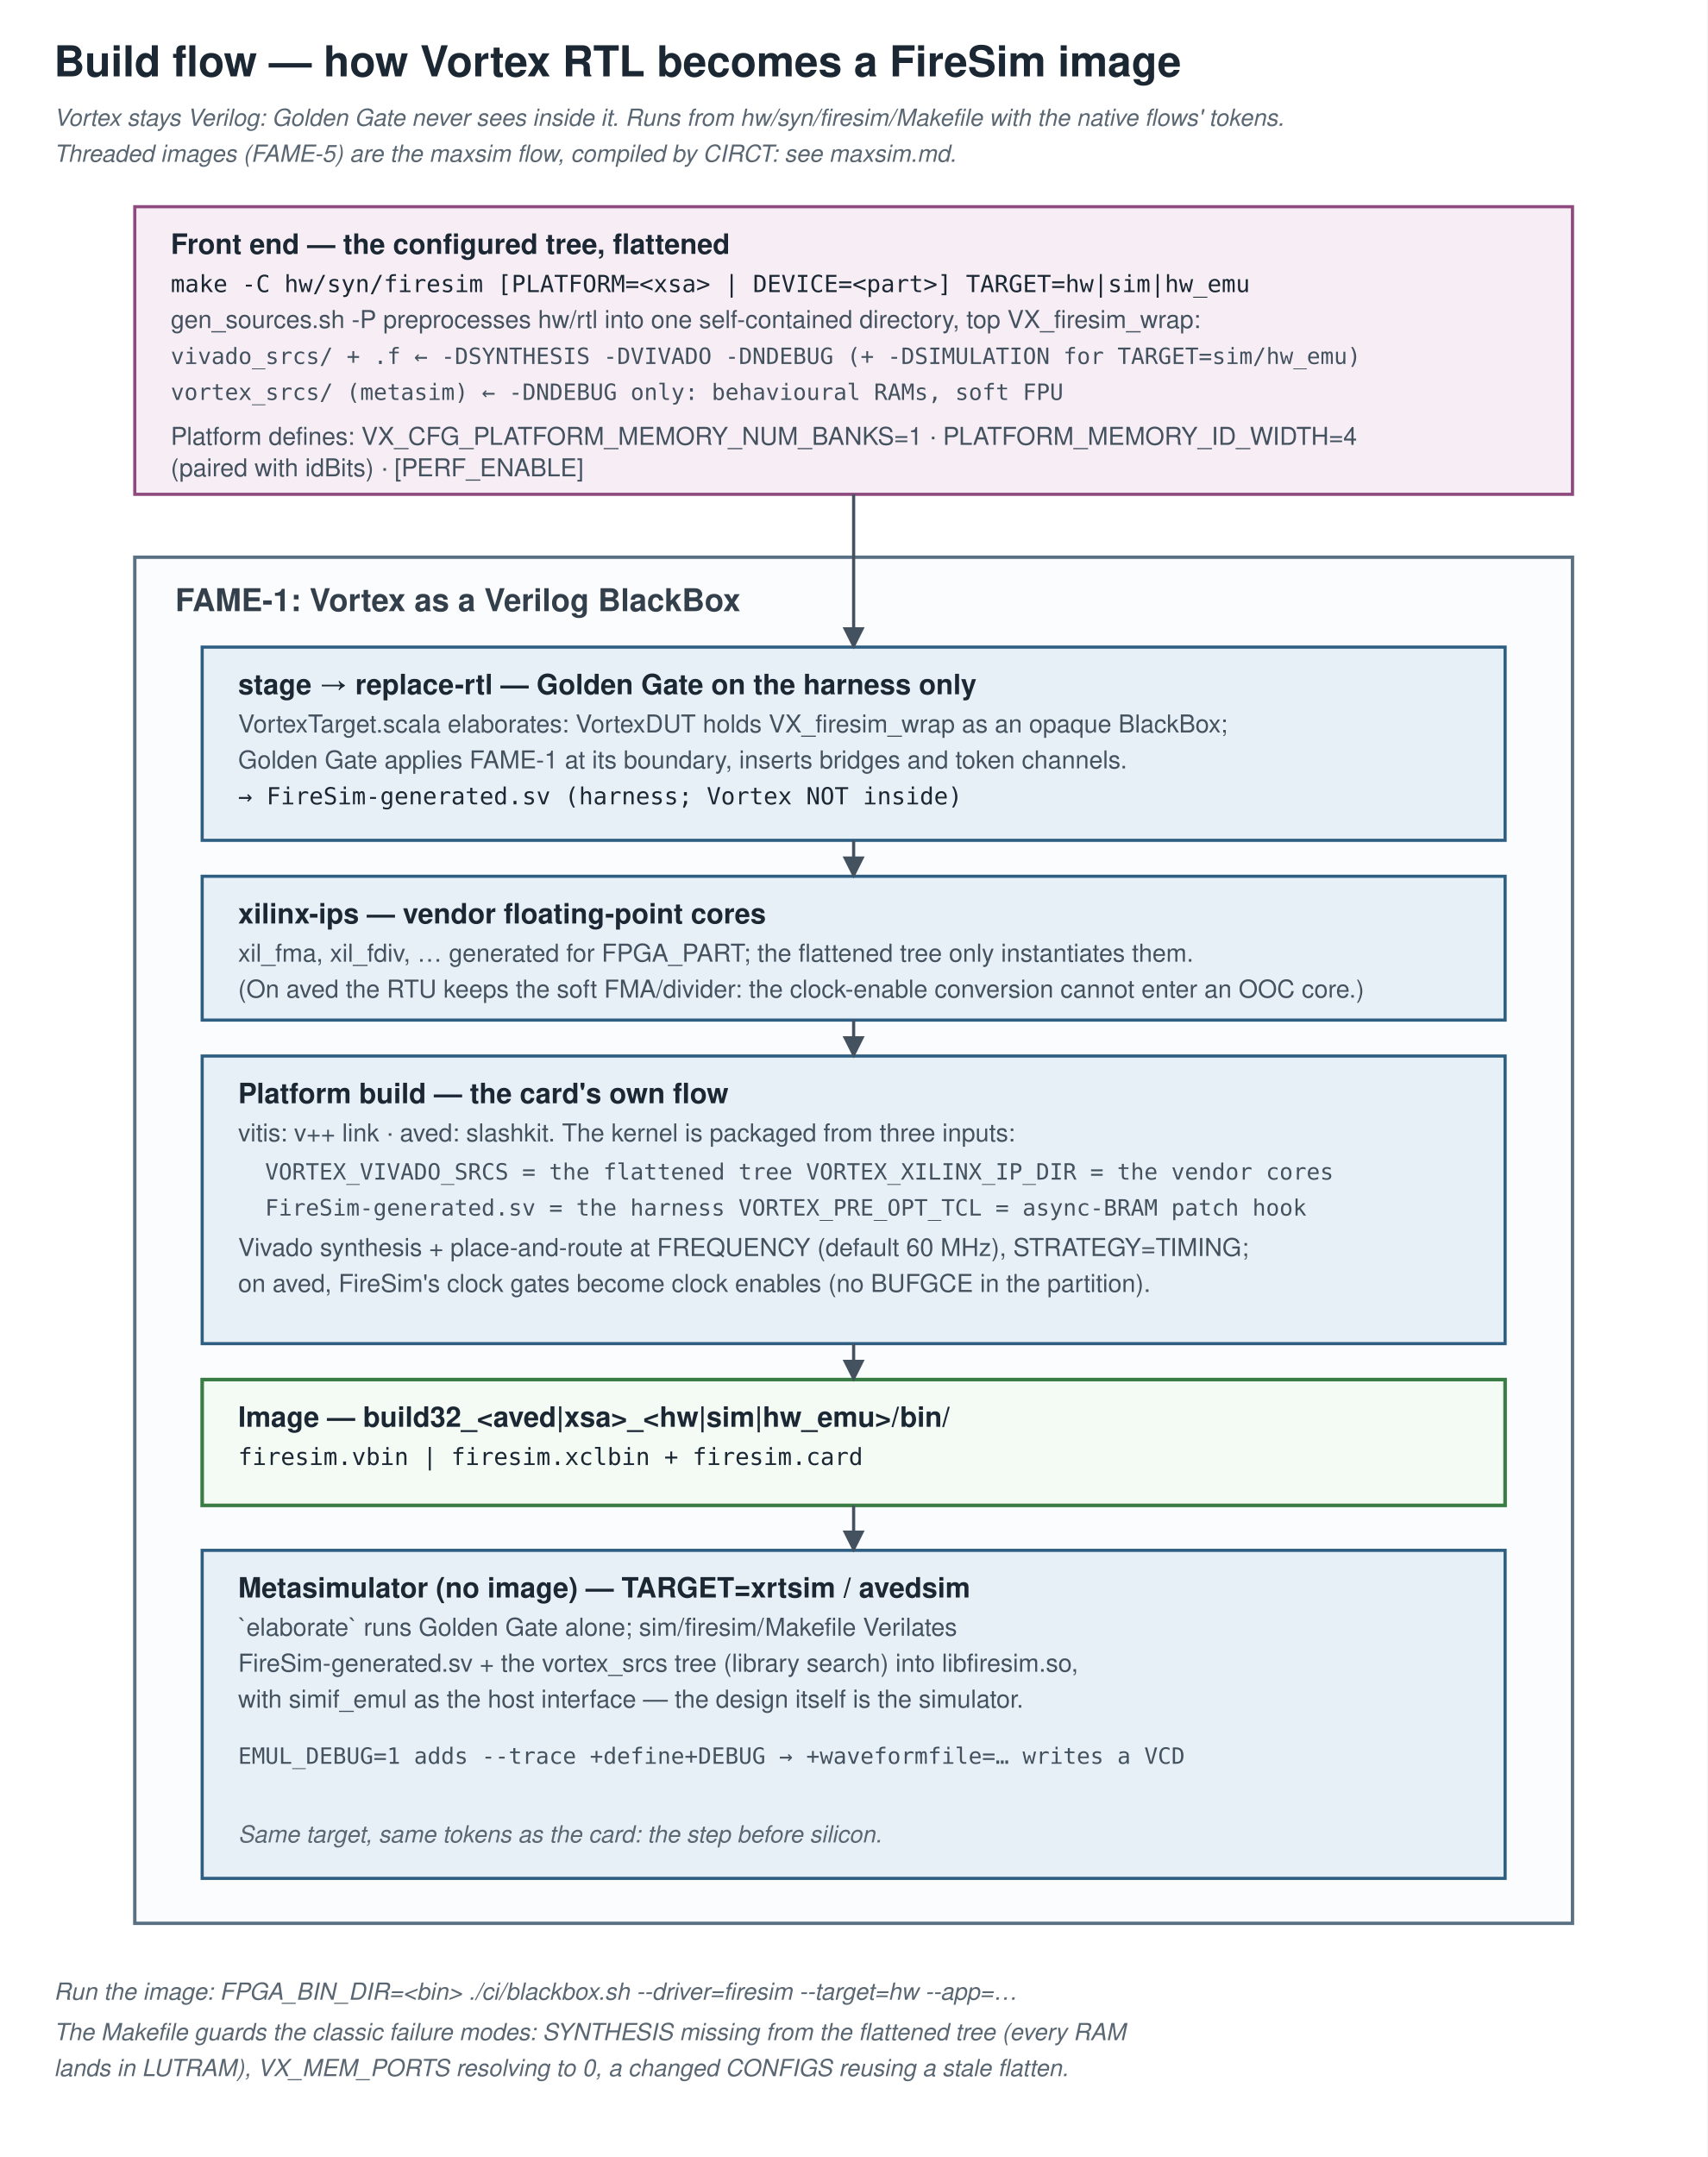
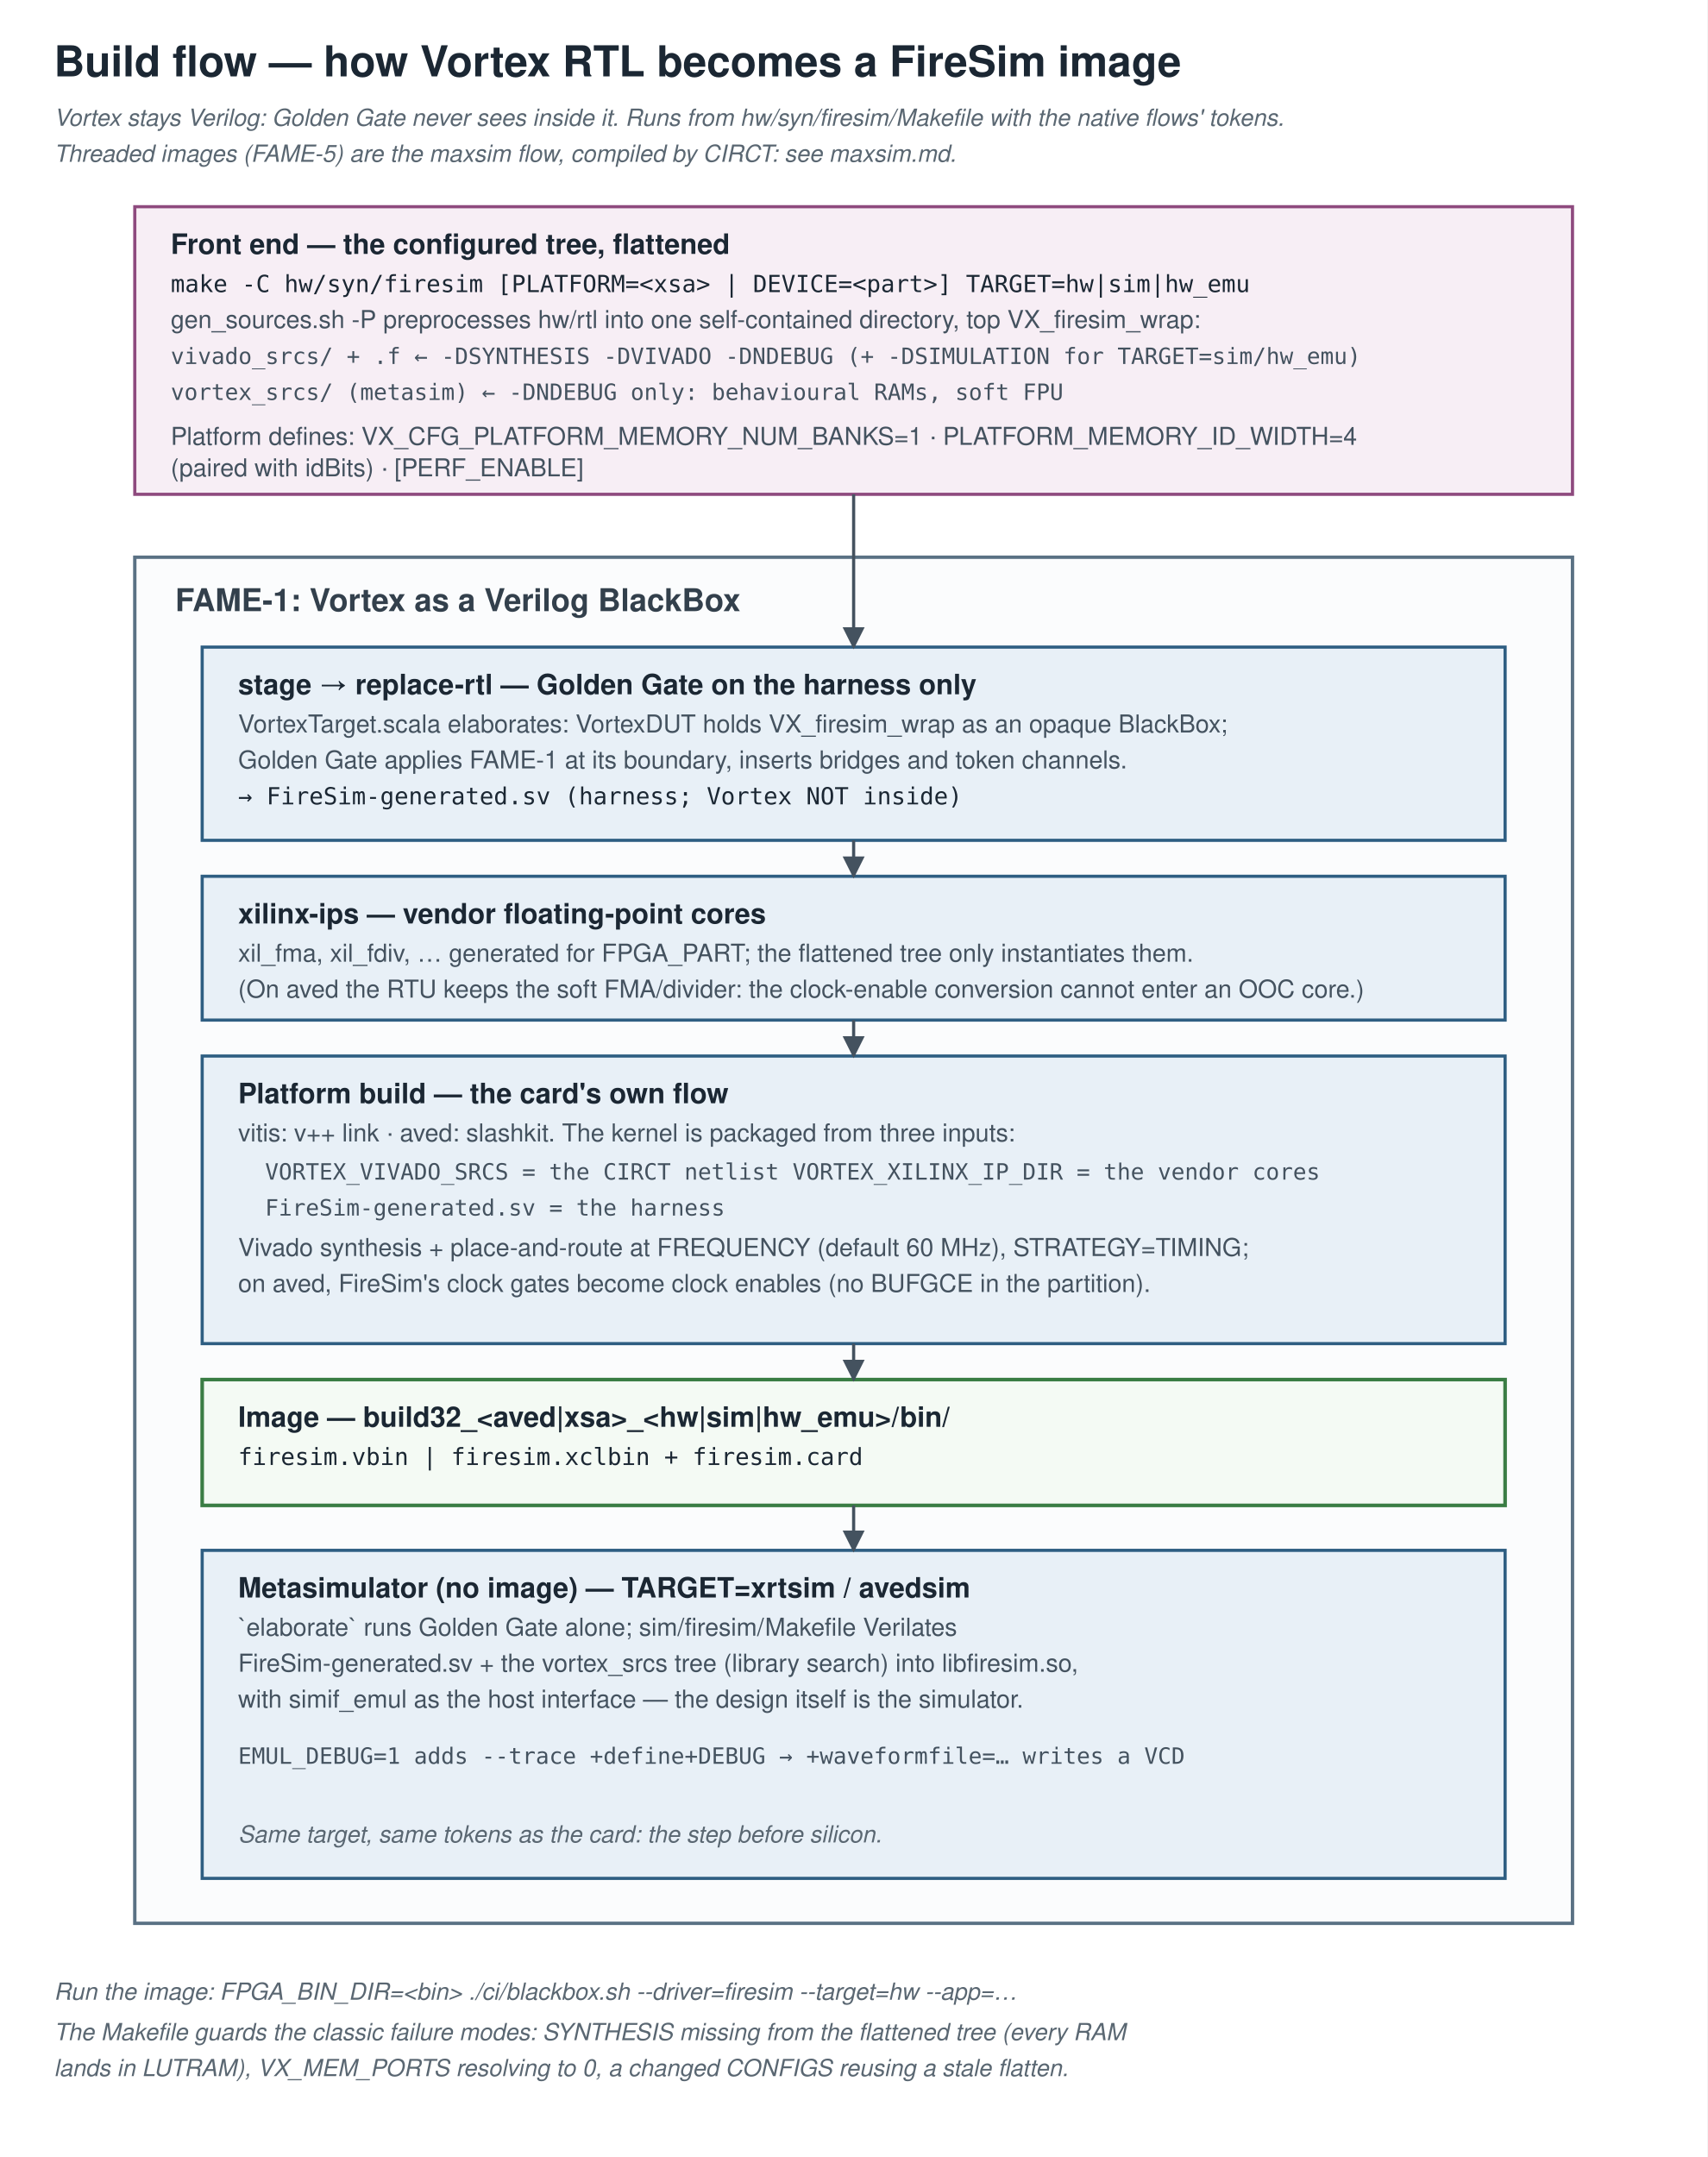
<svg xmlns="http://www.w3.org/2000/svg" viewBox="0 0 760 960" font-family="Helvetica, Arial, sans-serif">
  <defs>
    <marker id="arr" viewBox="0 0 10 10" refX="9" refY="5" markerWidth="7" markerHeight="7" orient="auto-start-reverse">
      <path d="M0,0 L10,5 L0,10 z" fill="#44525f" />
    </marker>
  </defs>
  <style>
    .t    { fill:#1b2733; font-size:19px; font-weight:bold; }
    .gt   { fill:#33404c; font-size:14px; font-weight:bold; }
    .th   { fill:#1b2733; font-size:12.5px; font-weight:bold; }
    .ts   { fill:#44525f; font-size:11px; }
    .tt   { fill:#5a6772; font-size:10.5px; font-style:italic; }
    .mono { font-family:"DejaVu Sans Mono", monospace; font-size:10.5px; fill:#1b2733; }
    .monos{ font-family:"DejaVu Sans Mono", monospace; font-size:10px; fill:#44525f; }
    .src  { fill:#f7eef5; stroke:#8e4a7e; stroke-width:1.4; }
    .step { fill:#e8f0f7; stroke:#2e5e82; stroke-width:1.4; }
    .gg   { fill:#dde9f3; stroke:#2e5e82; stroke-width:1.6; }
    .out  { fill:#f4faf4; stroke:#3a7d44; stroke-width:1.6; }
    .f5   { fill:#fdf6e9; stroke:#a8781f; stroke-width:1.4; }
    .grp  { fill:#fbfcfd; stroke:#5a7184; stroke-width:1.5; }
    .w    { stroke:#44525f; stroke-width:1.4; fill:none; marker-end:url(#arr); }
  </style>
  <rect x="0" y="0" width="760" height="960" fill="#ffffff" />
  <text x="24" y="34" class="t">Build flow — how Vortex RTL becomes a FireSim image</text>
  <text x="24" y="56" class="tt">Vortex stays Verilog: Golden Gate never sees inside it. Runs from hw/syn/firesim/Makefile with the native flows' tokens.</text>
  <text x="24" y="72" class="tt">Threaded images (FAME-5) are the maxsim flow, compiled by CIRCT: see maxsim.md.</text>
  <rect x="60" y="92" width="640" height="128" class="src" />
  <text x="76" y="113" class="th">Front end — the configured tree, flattened</text>
  <text x="76" y="130" class="mono">make -C hw/syn/firesim [PLATFORM=&lt;xsa&gt; | DEVICE=&lt;part&gt;] TARGET=hw|sim|hw_emu</text>
  <text x="76" y="146" class="ts">gen_sources.sh -P preprocesses hw/rtl into one self-contained directory, top VX_firesim_wrap:</text>
  <text x="76" y="162" class="monos">vivado_srcs/ + .f    ← -DSYNTHESIS -DVIVADO -DNDEBUG (+ -DSIMULATION for TARGET=sim/hw_emu)</text>
  <text x="76" y="178" class="monos">vortex_srcs/ (metasim) ← -DNDEBUG only: behavioural RAMs, soft FPU</text>
  <text x="76" y="198" class="ts">Platform defines: VX_CFG_PLATFORM_MEMORY_NUM_BANKS=1 · PLATFORM_MEMORY_ID_WIDTH=4</text>
  <text x="76" y="212" class="ts">(paired with idBits) · [PERF_ENABLE]</text>
  <rect x="60" y="248" width="640" height="608" class="grp" />
  <text x="78" y="272" class="gt">FAME-1: Vortex as a Verilog BlackBox</text>
  <rect x="90" y="288" width="580" height="86" class="step" />
  <text x="106" y="309" class="th">stage → replace-rtl — Golden Gate on the harness only</text>
  <text x="106" y="326" class="ts">VortexTarget.scala elaborates: VortexDUT holds VX_firesim_wrap as an opaque BlackBox;</text>
  <text x="106" y="342" class="ts">Golden Gate applies FAME-1 at its boundary, inserts bridges and token channels.</text>
  <text x="106" y="358" class="mono">→ FireSim-generated.sv (harness; Vortex NOT inside)</text>
  <rect x="90" y="390" width="580" height="64" class="step" />
  <text x="106" y="411" class="th">xilinx-ips — vendor floating-point cores</text>
  <text x="106" y="428" class="ts">xil_fma, xil_fdiv, … generated for FPGA_PART; the flattened tree only instantiates them.</text>
  <text x="106" y="444" class="ts">(On aved the RTU keeps the soft FMA/divider: the clock-enable conversion cannot enter an OOC core.)</text>
  <rect x="90" y="470" width="580" height="128" class="step" />
  <text x="106" y="491" class="th">Platform build — the card's own flow</text>
  <text x="106" y="508" class="ts">vitis: v++ link · aved: slashkit. The kernel is packaged from three inputs:</text>
-   <text x="118" y="525" class="monos">VORTEX_VIVADO_SRCS = the flattened tree     VORTEX_XILINX_IP_DIR = the vendor cores</text>
-   <text x="118" y="541" class="monos">FireSim-generated.sv = the harness           VORTEX_PRE_OPT_TCL = async-BRAM patch hook</text>
+   <text x="118" y="525" class="monos">VORTEX_VIVADO_SRCS = the CIRCT netlist      VORTEX_XILINX_IP_DIR = the vendor cores</text>
+   <text x="118" y="541" class="monos">FireSim-generated.sv = the harness</text>
  <text x="106" y="559" class="ts">Vivado synthesis + place-and-route at FREQUENCY (default 60 MHz), STRATEGY=TIMING;</text>
  <text x="106" y="575" class="ts">on aved, FireSim's clock gates become clock enables (no BUFGCE in the partition).</text>
  <rect x="90" y="614" width="580" height="56" class="out" />
  <text x="106" y="635" class="th">Image — build32_&lt;aved|xsa&gt;_&lt;hw|sim|hw_emu&gt;/bin/</text>
  <text x="106" y="652" class="mono">firesim.vbin | firesim.xclbin  +  firesim.card</text>
  <rect x="90" y="690" width="580" height="146" class="step" />
  <text x="106" y="711" class="th">Metasimulator (no image) — TARGET=xrtsim / avedsim</text>
  <text x="106" y="728" class="ts">`elaborate` runs Golden Gate alone; sim/firesim/Makefile Verilates</text>
  <text x="106" y="744" class="ts">FireSim-generated.sv + the vortex_srcs tree (library search) into libfiresim.so,</text>
  <text x="106" y="760" class="ts">with simif_emul as the host interface — the design itself is the simulator.</text>
  <text x="106" y="785" class="monos">EMUL_DEBUG=1 adds --trace +define+DEBUG → +waveformfile=… writes a VCD</text>
  <text x="106" y="820" class="tt">Same target, same tokens as the card: the step before silicon.</text>
  <line x1="380" y1="220" x2="380" y2="288" class="w" />
  <line x1="380" y1="374" x2="380" y2="390" class="w" />
  <line x1="380" y1="454" x2="380" y2="470" class="w" />
  <line x1="380" y1="598" x2="380" y2="614" class="w" />
  <line x1="380" y1="670" x2="380" y2="690" class="w" />
  <text x="24" y="890" class="tt">Run the image: FPGA_BIN_DIR=&lt;bin&gt; ./ci/blackbox.sh --driver=firesim --target=hw --app=…</text>
  <text x="24" y="908" class="tt">The Makefile guards the classic failure modes: SYNTHESIS missing from the flattened tree (every RAM</text>
  <text x="24" y="924" class="tt">lands in LUTRAM), VX_MEM_PORTS resolving to 0, a changed CONFIGS reusing a stale flatten.</text>
</svg>
